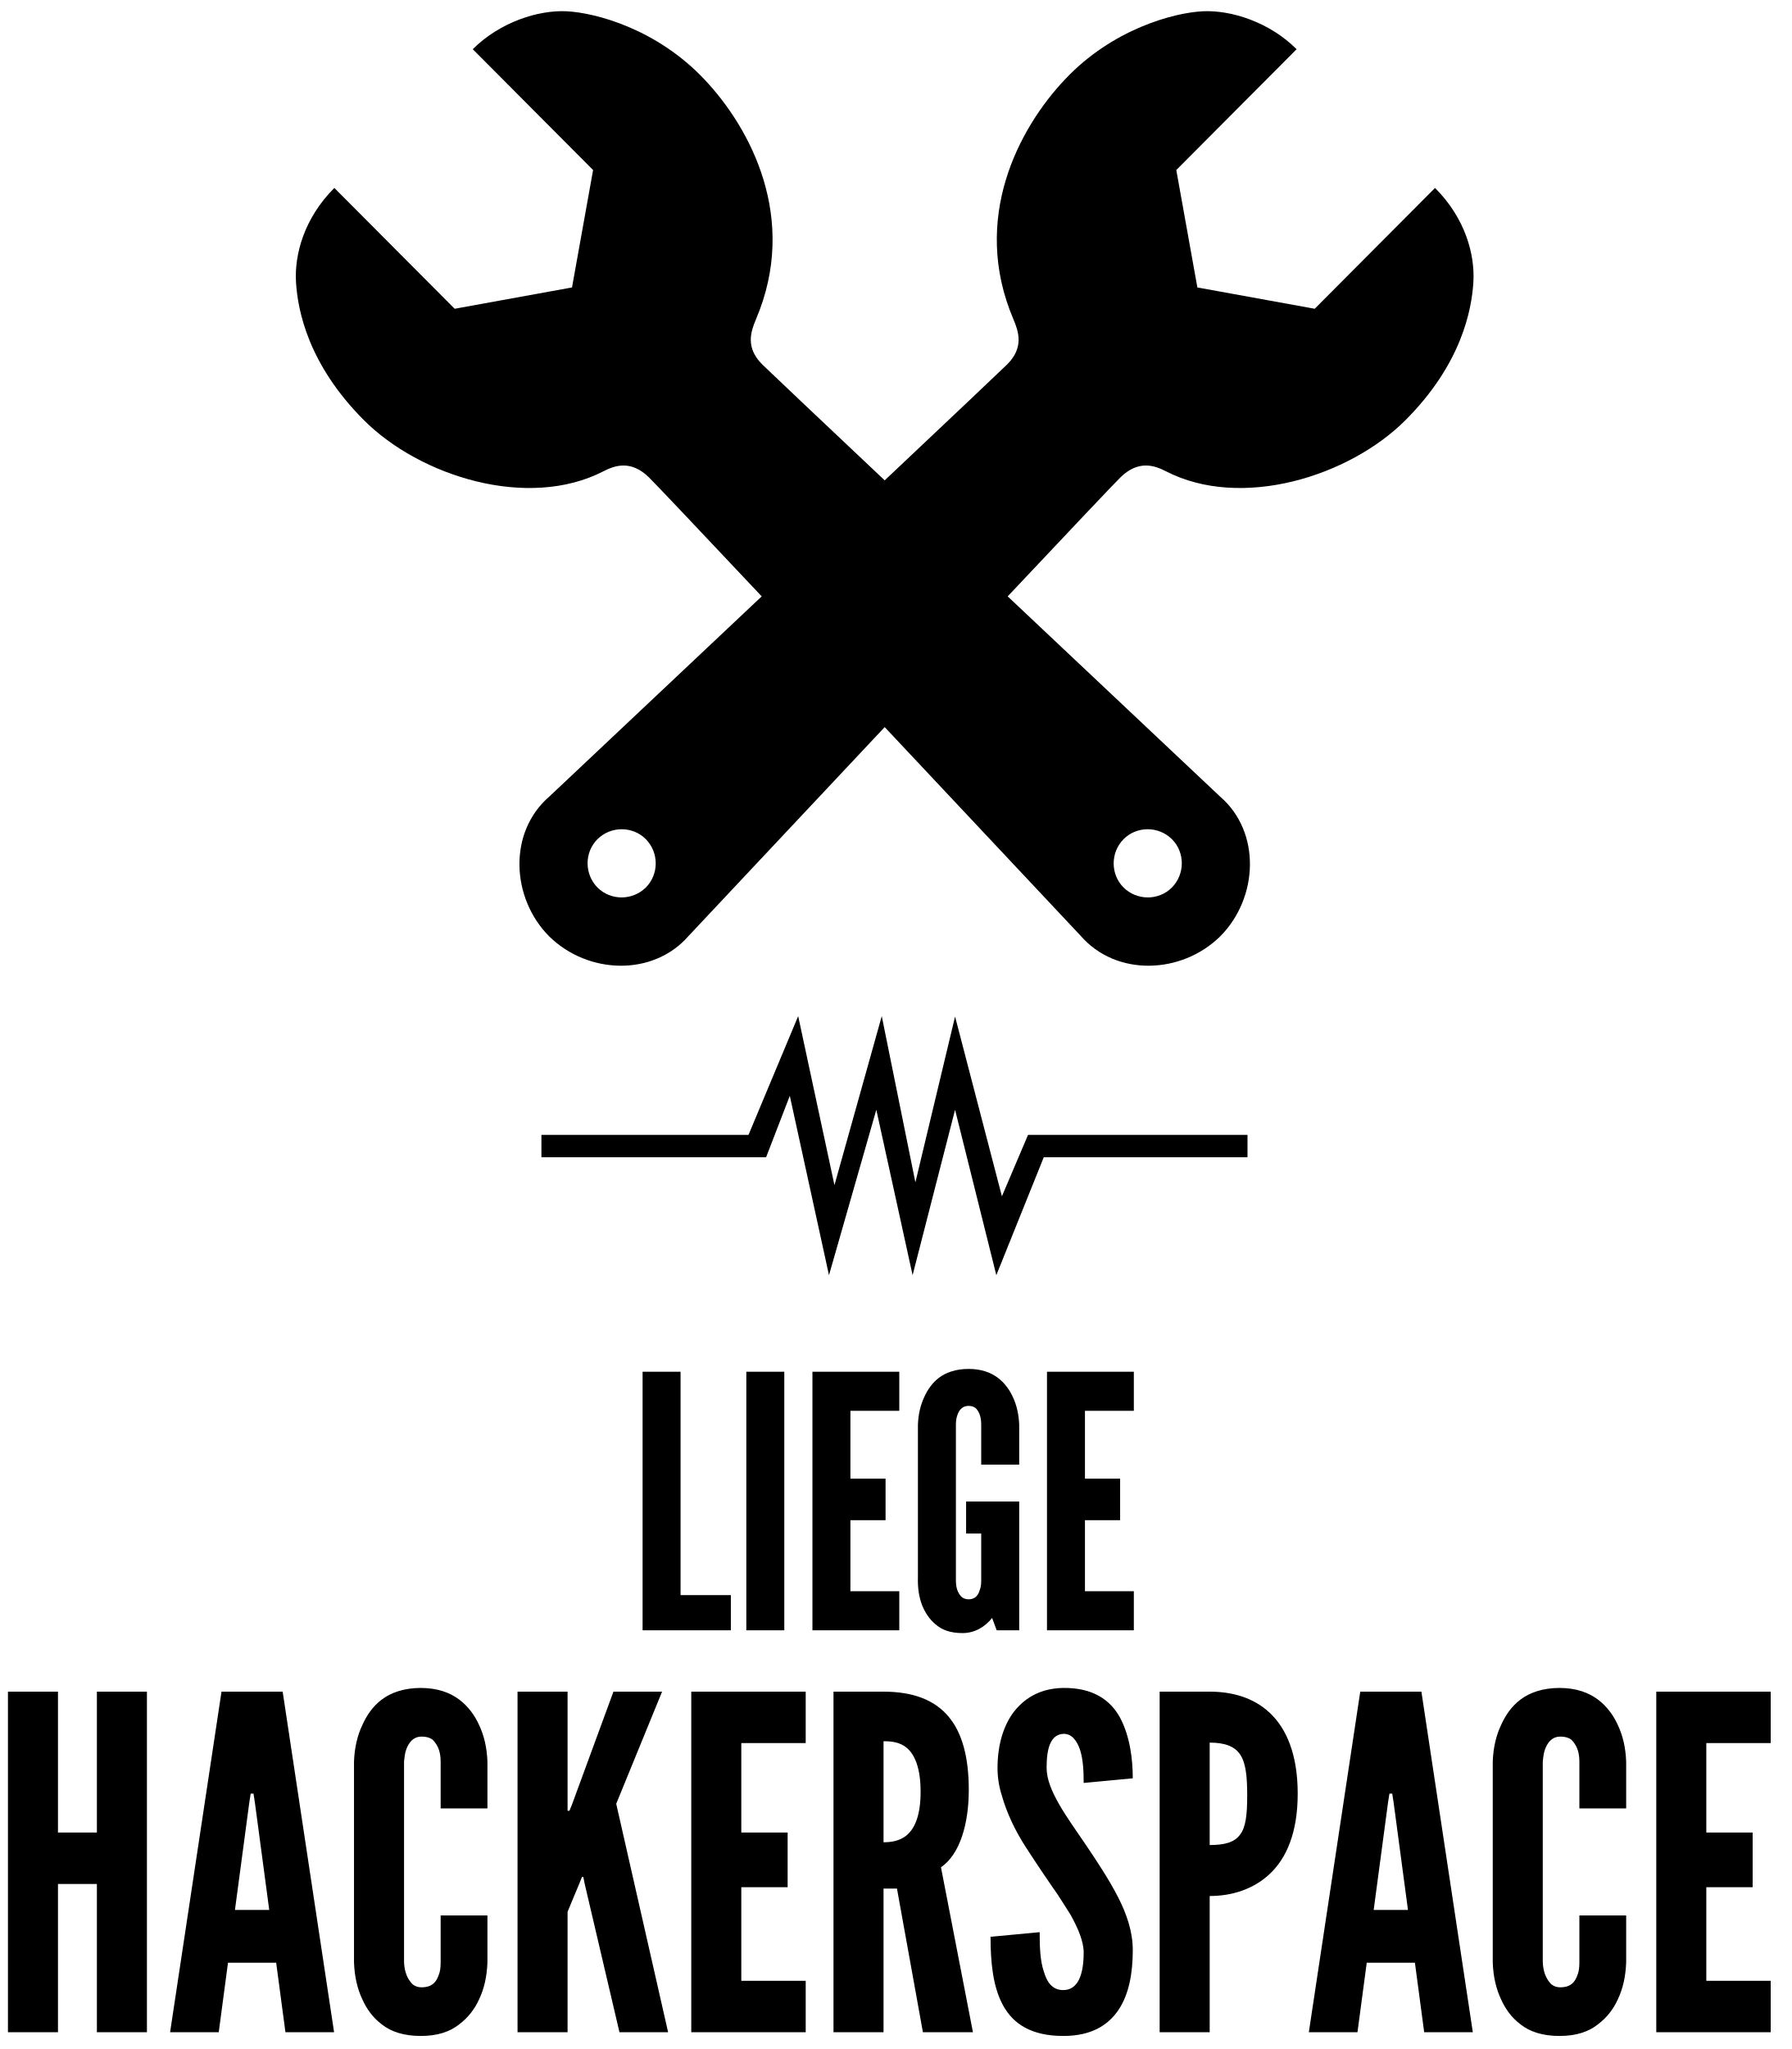
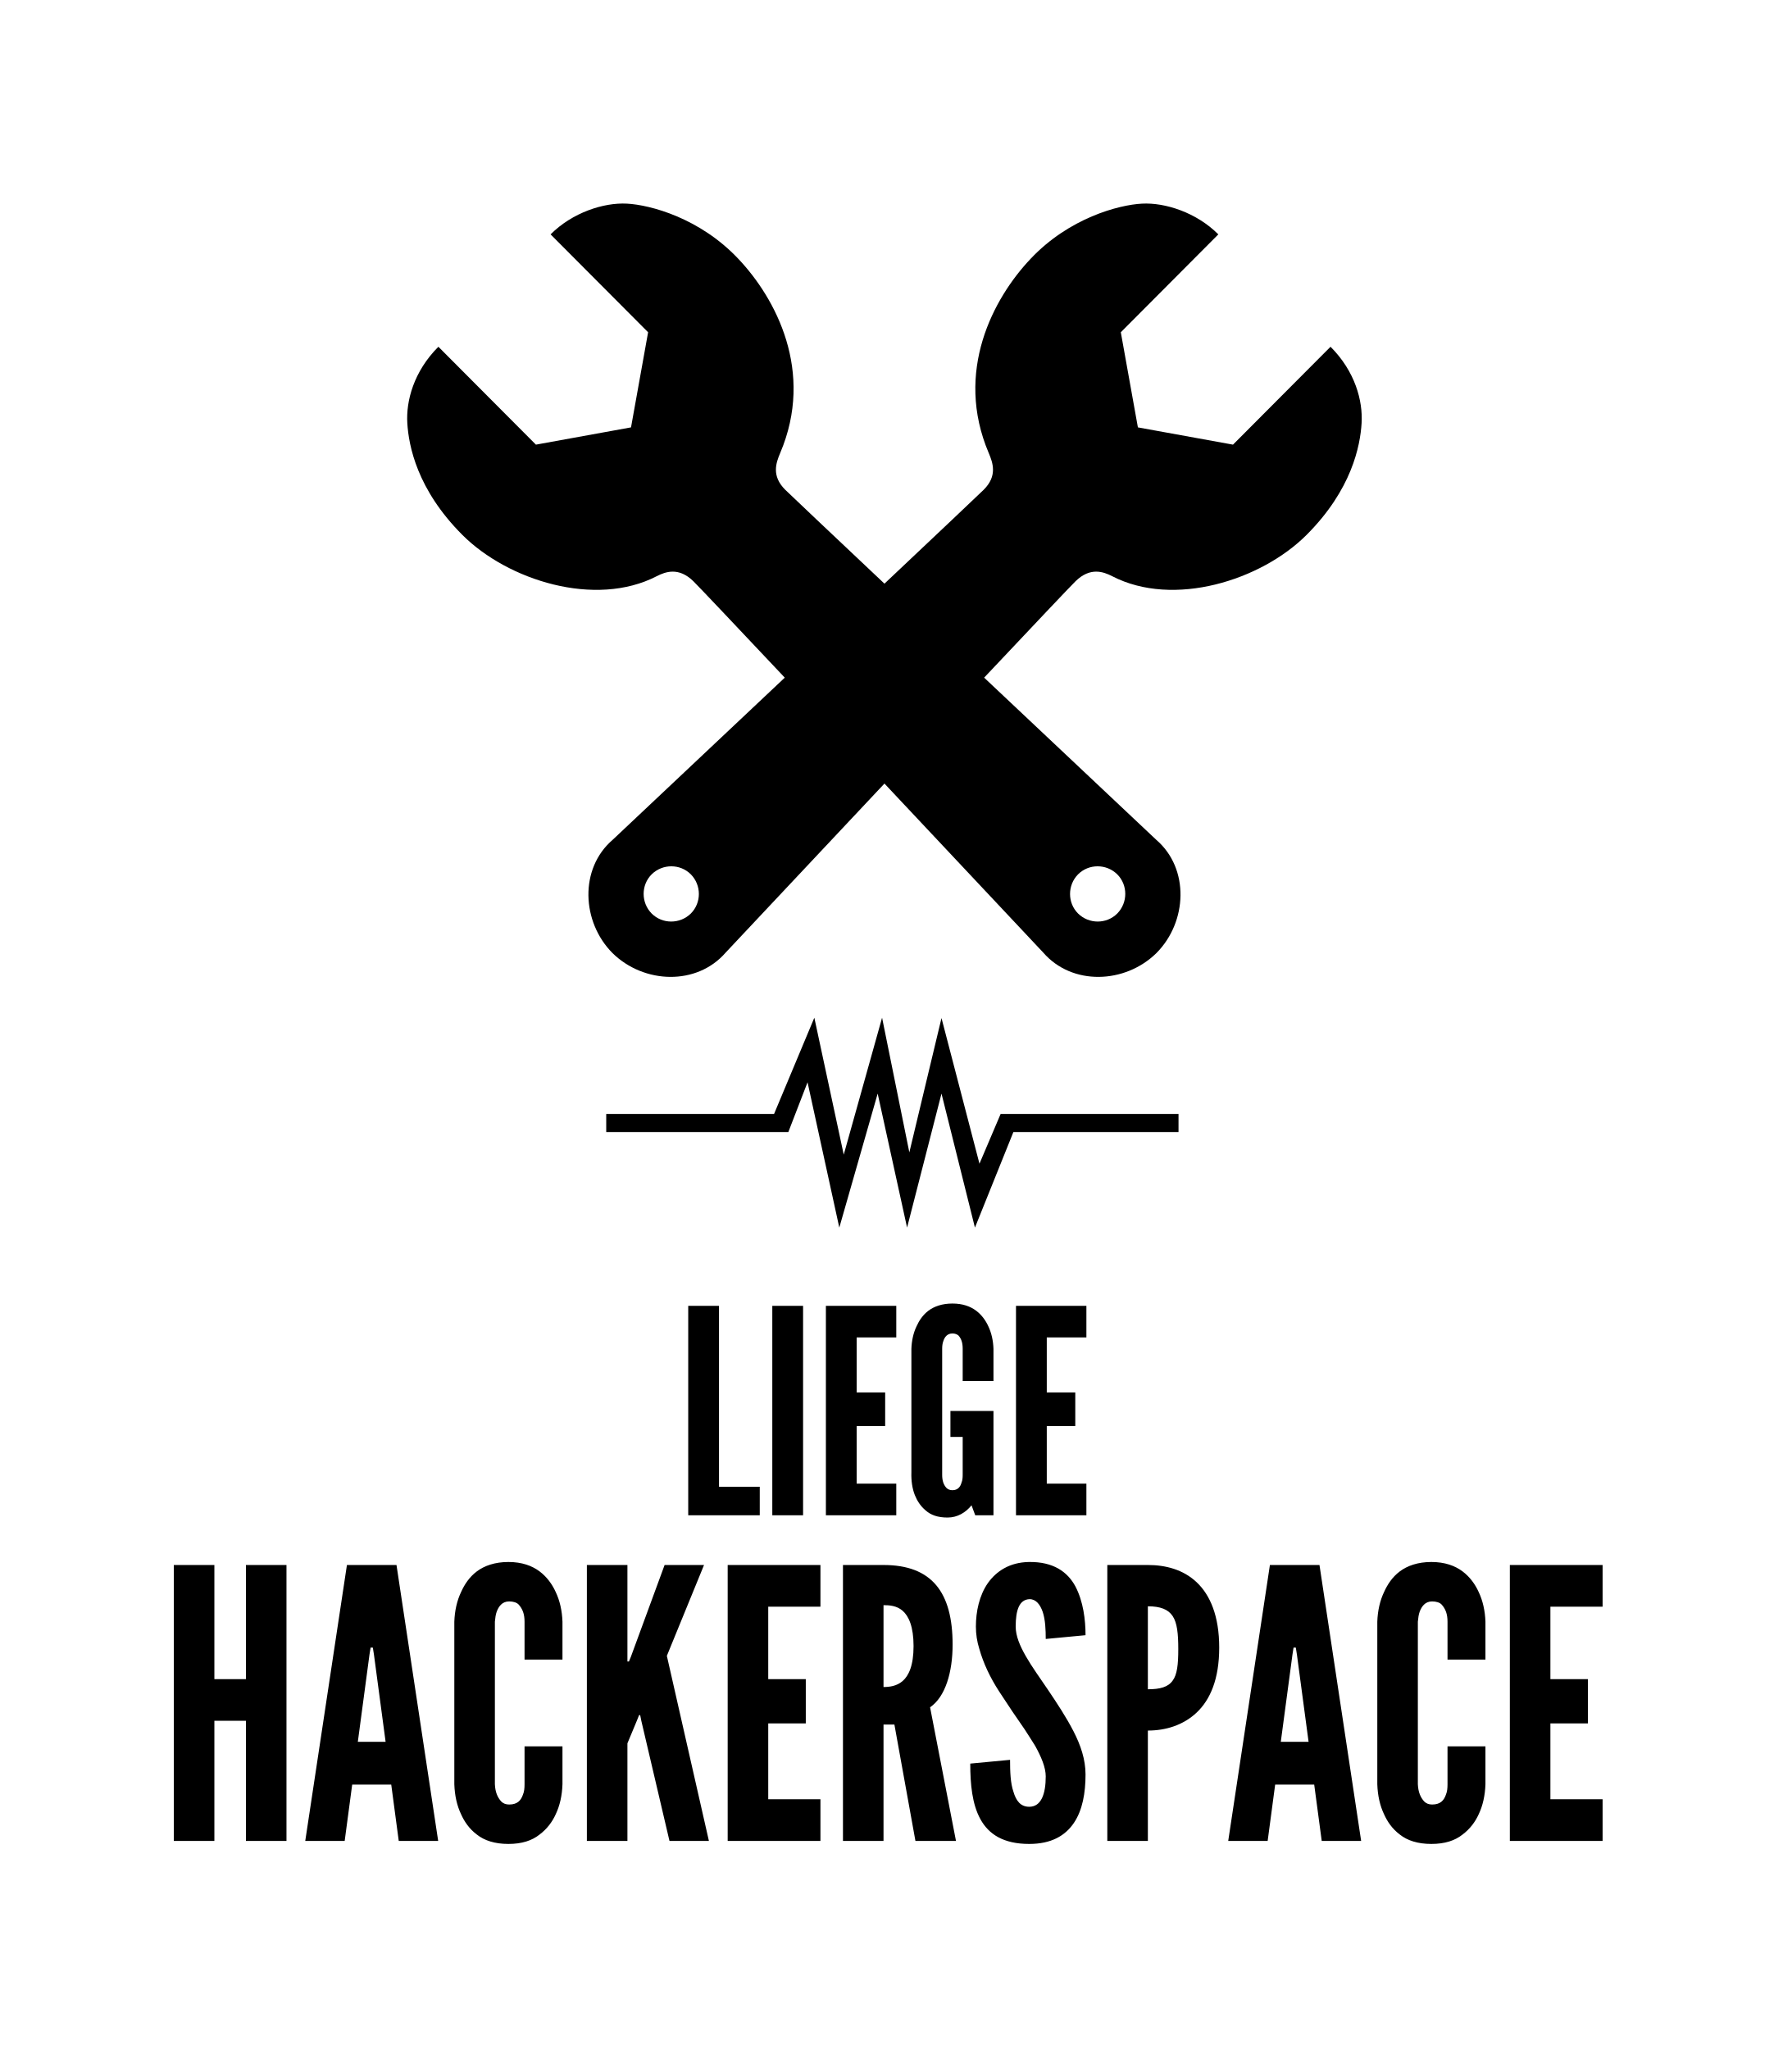
- <svg xmlns="http://www.w3.org/2000/svg" width="321px" height="367px" viewBox="0 0 321 367" version="1.1">
+ <svg xmlns="http://www.w3.org/2000/svg" width="396px" height="453px" viewBox="0 0 396 453" version="1.1">
  <defs />
  <g id="brand" stroke="none" stroke-width="1" fill="none" fill-rule="evenodd">
    <g id="vertical/text" fill="#000000">
-       <path d="M115.124,245.695 L121.928,245.695 L121.928,285.7 L130.938,285.7 L130.938,292 L115.124,292 L115.124,245.695 Z M133.709,245.695 L140.513,245.695 L140.513,292 L133.709,292 L133.709,245.695 Z M145.554,245.695 L161.114,245.695 L161.114,252.688 L152.357,252.688 L152.357,264.847 L158.657,264.847 L158.657,272.281 L152.357,272.281 L152.357,285.007 L161.114,285.007 L161.114,292 L145.554,292 L145.554,245.695 Z M175.793,262.327 L175.793,255.208 C175.793,253.948 175.542,253.066 174.911,252.31 C174.596,251.995 174.093,251.806 173.525,251.806 C172.328,251.806 171.762,252.688 171.51,253.507 C171.321,254.011 171.257,254.578 171.257,255.208 L171.257,283.054 C171.257,284.377 171.572,285.259 172.202,285.952 C172.518,286.267 172.958,286.456 173.525,286.456 C174.722,286.456 175.29,285.7 175.542,284.755 C175.731,284.314 175.793,283.747 175.793,283.054 L175.793,274.675 L173.084,274.675 L173.084,268.942 L182.597,268.942 L182.597,292 L178.565,292 L177.746,289.795 C176.487,291.37 174.66,292.504 172.454,292.504 C170.25,292.504 168.738,291.937 167.603,290.929 C166.47,289.984 165.714,288.787 165.209,287.527 C164.643,286.078 164.391,284.377 164.453,282.487 L164.453,255.208 C164.517,253.381 164.894,251.68 165.588,250.231 C166.155,248.971 166.974,247.711 168.233,246.766 C169.494,245.821 171.257,245.191 173.525,245.191 C175.793,245.191 177.494,245.821 178.755,246.766 C180.014,247.711 180.897,248.971 181.464,250.231 C182.156,251.68 182.535,253.381 182.597,255.208 L182.597,262.327 L175.793,262.327 Z M187.575,245.695 L203.136,245.695 L203.136,252.688 L194.379,252.688 L194.379,264.847 L200.679,264.847 L200.679,272.281 L194.379,272.281 L194.379,285.007 L203.136,285.007 L203.136,292 L187.575,292 L187.575,245.695 Z M17.358,337.44 L10.386,337.44 L10.386,364 L1.423,364 L1.423,302.995 L10.386,302.995 L10.386,328.227 L17.358,328.227 L17.358,302.995 L26.323,302.995 L26.323,364 L17.358,364 L17.358,337.44 Z M30.473,364 L39.685,302.995 L50.642,302.995 L59.855,364 L51.139,364 L49.48,351.55 L40.847,351.55 L39.188,364 L30.473,364 Z M45.661,322.832 L45.413,321.255 L44.914,321.255 L44.666,322.832 L42.093,342.088 L48.234,342.088 L45.661,322.832 Z M87.328,343.084 L87.328,351.467 C87.245,353.957 86.746,356.198 85.834,358.107 C85.087,359.767 83.924,361.344 82.264,362.589 C80.605,363.917 78.364,364.664 75.376,364.664 C72.388,364.664 70.064,363.917 68.403,362.589 C66.743,361.344 65.665,359.767 64.918,358.107 C64.004,356.198 63.507,353.957 63.423,351.467 L63.423,315.528 C63.507,313.121 64.004,310.88 64.918,308.971 C65.665,307.311 66.743,305.651 68.403,304.406 C70.064,303.161 72.388,302.331 75.376,302.331 C78.364,302.331 80.605,303.161 82.264,304.406 C83.924,305.651 85.087,307.311 85.834,308.971 C86.746,310.88 87.245,313.121 87.328,315.528 L87.328,323.911 L78.945,323.911 L78.945,315.528 C78.945,313.868 78.529,312.706 77.617,311.71 C77.201,311.295 76.454,311.046 75.541,311.046 C73.965,311.046 73.218,312.208 72.802,313.287 C72.553,313.951 72.471,314.698 72.388,315.528 L72.388,351.467 C72.471,353.21 72.969,354.372 73.799,355.285 C74.213,355.7 74.794,355.949 75.541,355.949 C77.451,355.949 78.198,354.953 78.612,353.708 C78.862,353.127 78.945,352.38 78.945,351.467 L78.945,343.084 L87.328,343.084 Z M101.686,302.995 L101.686,324.326 L102.019,324.326 L102.433,323.33 L109.903,302.995 L118.618,302.995 L110.401,323.081 L119.698,364 L110.983,364 L104.757,337.44 L104.508,336.195 L104.26,336.195 L103.761,337.44 L101.686,342.42 L101.686,364 L92.722,364 L92.722,302.995 L101.686,302.995 Z M123.847,302.995 L144.349,302.995 L144.349,312.208 L132.811,312.208 L132.811,328.227 L141.112,328.227 L141.112,338.021 L132.811,338.021 L132.811,354.787 L144.349,354.787 L144.349,364 L123.847,364 L123.847,302.995 Z M165.347,364 L160.7,338.27 L158.292,338.27 L158.292,364 L149.328,364 L149.328,302.995 L158.292,302.995 C169,302.995 173.565,309.054 173.565,320.591 C173.565,326.65 171.988,332.128 168.584,334.452 L174.311,364 L165.347,364 Z M158.292,329.97 C159.537,329.97 161.197,329.804 162.525,328.642 C163.853,327.48 164.933,325.239 164.933,320.923 C164.933,316.607 163.853,314.283 162.525,313.121 C161.197,311.959 159.537,311.876 158.292,311.876 L158.292,329.97 Z M194.149,319.346 C194.149,317.354 194.065,315.113 193.484,313.37 C192.904,311.71 191.99,310.548 190.579,310.548 C188.256,310.631 187.508,313.038 187.508,316.607 C187.508,318.682 188.422,320.84 189.75,323.164 C191.077,325.488 192.821,327.895 194.564,330.468 C196.638,333.539 198.714,336.693 200.291,339.764 C201.868,342.835 202.946,345.989 202.946,349.309 C202.946,353.376 202.282,357.194 200.374,360.016 C198.464,362.838 195.393,364.664 190.496,364.664 C184.769,364.664 181.532,362.506 179.707,359.186 C177.881,355.866 177.465,351.467 177.465,346.902 L186.263,346.072 C186.263,348.645 186.346,351.218 187.011,353.127 C187.591,355.119 188.588,356.447 190.496,356.447 C193.153,356.447 194.149,353.625 194.149,349.724 C194.149,347.732 193.153,345.408 191.825,343.001 C191.077,341.839 190.331,340.594 189.5,339.349 C187.757,336.859 185.849,334.037 183.857,330.966 C181.864,327.895 180.37,324.741 179.458,321.504 C178.959,319.927 178.71,318.267 178.71,316.607 C178.71,313.287 179.458,309.718 181.367,306.979 C183.275,304.323 186.18,302.414 190.413,302.331 C195.809,302.248 198.963,304.489 200.706,307.726 C202.448,311.046 202.946,315.113 202.946,318.516 L194.149,319.346 Z M207.761,302.995 L216.725,302.995 C220.625,302.995 224.526,303.991 227.514,306.813 C230.502,309.635 232.494,314.283 232.494,321.255 C232.494,328.227 230.502,332.792 227.514,335.614 C224.526,338.436 220.625,339.598 216.725,339.598 L216.725,364 L207.761,364 L207.761,302.995 Z M216.725,330.468 C219.464,330.468 221.207,329.97 222.202,328.559 C223.198,327.231 223.447,324.99 223.447,321.587 C223.447,318.184 223.198,315.777 222.202,314.283 C221.207,312.789 219.464,312.125 216.725,312.125 L216.725,330.468 Z M234.487,364 L243.7,302.995 L254.655,302.995 L263.868,364 L255.154,364 L253.494,351.55 L244.862,351.55 L243.202,364 L234.487,364 Z M249.675,322.832 L249.427,321.255 L248.929,321.255 L248.679,322.832 L246.107,342.088 L252.249,342.088 L249.675,322.832 Z M291.341,343.084 L291.341,351.467 C291.259,353.957 290.76,356.198 289.848,358.107 C289.101,359.767 287.938,361.344 286.279,362.589 C284.618,363.917 282.377,364.664 279.389,364.664 C276.401,364.664 274.077,363.917 272.418,362.589 C270.757,361.344 269.678,359.767 268.932,358.107 C268.019,356.198 267.521,353.957 267.438,351.467 L267.438,315.528 C267.521,313.121 268.019,310.88 268.932,308.971 C269.678,307.311 270.757,305.651 272.418,304.406 C274.077,303.161 276.401,302.331 279.389,302.331 C282.377,302.331 284.618,303.161 286.279,304.406 C287.938,305.651 289.101,307.311 289.848,308.971 C290.76,310.88 291.259,313.121 291.341,315.528 L291.341,323.911 L282.959,323.911 L282.959,315.528 C282.959,313.868 282.543,312.706 281.63,311.71 C281.216,311.295 280.469,311.046 279.555,311.046 C277.978,311.046 277.231,312.208 276.817,313.287 C276.567,313.951 276.485,314.698 276.401,315.528 L276.401,351.467 C276.485,353.21 276.983,354.372 277.812,355.285 C278.228,355.7 278.808,355.949 279.555,355.949 C281.464,355.949 282.212,354.953 282.627,353.708 C282.875,353.127 282.959,352.38 282.959,351.467 L282.959,343.084 L291.341,343.084 Z M296.736,302.995 L317.238,302.995 L317.238,312.208 L305.7,312.208 L305.7,328.227 L314,328.227 L314,338.021 L305.7,338.021 L305.7,354.787 L317.238,354.787 L317.238,364 L296.736,364 L296.736,302.995 Z" id="LIEGE" />
-       <g id="logo" transform="translate(53, 2)">
+       <path d="M152.125,288.695 L158.929,288.695 L158.929,328.7 L167.938,328.7 L167.938,335 L152.125,335 L152.125,288.695 Z M170.709,288.695 L177.513,288.695 L177.513,335 L170.709,335 L170.709,288.695 Z M182.554,288.695 L198.114,288.695 L198.114,295.688 L189.357,295.688 L189.357,307.847 L195.657,307.847 L195.657,315.281 L189.357,315.281 L189.357,328.007 L198.114,328.007 L198.114,335 L182.554,335 L182.554,288.695 Z M212.793,305.327 L212.793,298.208 C212.793,296.948 212.542,296.066 211.911,295.31 C211.596,294.995 211.093,294.806 210.525,294.806 C209.328,294.806 208.762,295.688 208.51,296.507 C208.321,297.011 208.257,297.578 208.257,298.208 L208.257,326.054 C208.257,327.377 208.572,328.259 209.202,328.952 C209.518,329.267 209.958,329.456 210.525,329.456 C211.722,329.456 212.29,328.7 212.542,327.755 C212.731,327.314 212.793,326.747 212.793,326.054 L212.793,317.675 L210.084,317.675 L210.084,311.942 L219.597,311.942 L219.597,335 L215.565,335 L214.746,332.795 C213.487,334.37 211.66,335.504 209.454,335.504 C207.25,335.504 205.738,334.937 204.603,333.929 C203.47,332.984 202.714,331.787 202.209,330.527 C201.643,329.078 201.391,327.377 201.453,325.487 L201.453,298.208 C201.517,296.381 201.894,294.68 202.588,293.231 C203.155,291.971 203.974,290.711 205.233,289.766 C206.494,288.821 208.257,288.191 210.525,288.191 C212.793,288.191 214.494,288.821 215.755,289.766 C217.014,290.711 217.897,291.971 218.464,293.231 C219.156,294.68 219.535,296.381 219.597,298.208 L219.597,305.327 L212.793,305.327 Z M224.575,288.695 L240.136,288.695 L240.136,295.688 L231.379,295.688 L231.379,307.847 L237.679,307.847 L237.679,315.281 L231.379,315.281 L231.379,328.007 L240.136,328.007 L240.136,335 L224.575,335 L224.575,288.695 Z M54.358,380.44 L47.386,380.44 L47.386,407 L38.422,407 L38.422,345.995 L47.386,345.995 L47.386,371.227 L54.358,371.227 L54.358,345.995 L63.322,345.995 L63.322,407 L54.358,407 L54.358,380.44 Z M67.472,407 L76.686,345.995 L87.641,345.995 L96.855,407 L88.139,407 L86.48,394.55 L77.847,394.55 L76.188,407 L67.472,407 Z M82.662,365.832 L82.412,364.255 L81.915,364.255 L81.665,365.832 L79.093,385.088 L85.234,385.088 L82.662,365.832 Z M124.328,386.084 L124.328,394.467 C124.245,396.957 123.746,399.198 122.834,401.107 C122.087,402.767 120.924,404.344 119.264,405.589 C117.605,406.917 115.364,407.664 112.376,407.664 C109.388,407.664 107.064,406.917 105.403,405.589 C103.743,404.344 102.665,402.767 101.918,401.107 C101.004,399.198 100.507,396.957 100.424,394.467 L100.424,358.528 C100.507,356.121 101.004,353.88 101.918,351.971 C102.665,350.311 103.743,348.651 105.403,347.406 C107.064,346.161 109.388,345.331 112.376,345.331 C115.364,345.331 117.605,346.161 119.264,347.406 C120.924,348.651 122.087,350.311 122.834,351.971 C123.746,353.88 124.245,356.121 124.328,358.528 L124.328,366.911 L115.945,366.911 L115.945,358.528 C115.945,356.868 115.529,355.706 114.617,354.71 C114.201,354.295 113.454,354.046 112.541,354.046 C110.965,354.046 110.218,355.208 109.802,356.287 C109.553,356.951 109.471,357.698 109.388,358.528 L109.388,394.467 C109.471,396.21 109.969,397.372 110.799,398.285 C111.213,398.7 111.794,398.949 112.541,398.949 C114.451,398.949 115.198,397.953 115.612,396.708 C115.862,396.127 115.945,395.38 115.945,394.467 L115.945,386.084 L124.328,386.084 Z M138.686,345.995 L138.686,367.326 L139.018,367.326 L139.434,366.33 L146.904,345.995 L155.619,345.995 L147.401,366.081 L156.697,407 L147.982,407 L141.757,380.44 L141.508,379.195 L141.26,379.195 L140.762,380.44 L138.686,385.42 L138.686,407 L129.722,407 L129.722,345.995 L138.686,345.995 Z M160.847,345.995 L181.349,345.995 L181.349,355.208 L169.811,355.208 L169.811,371.227 L178.112,371.227 L178.112,381.021 L169.811,381.021 L169.811,397.787 L181.349,397.787 L181.349,407 L160.847,407 L160.847,345.995 Z M202.347,407 L197.7,381.27 L195.292,381.27 L195.292,407 L186.328,407 L186.328,345.995 L195.292,345.995 C206,345.995 210.565,352.054 210.565,363.591 C210.565,369.65 208.988,375.128 205.584,377.452 L211.311,407 L202.347,407 Z M195.292,372.97 C196.537,372.97 198.197,372.804 199.525,371.642 C200.853,370.48 201.933,368.239 201.933,363.923 C201.933,359.607 200.853,357.283 199.525,356.121 C198.197,354.959 196.537,354.876 195.292,354.876 L195.292,372.97 Z M231.149,362.346 C231.149,360.354 231.065,358.113 230.484,356.37 C229.904,354.71 228.99,353.548 227.579,353.548 C225.256,353.631 224.508,356.038 224.508,359.607 C224.508,361.682 225.422,363.84 226.75,366.164 C228.077,368.488 229.821,370.895 231.564,373.468 C233.638,376.539 235.714,379.693 237.291,382.764 C238.868,385.835 239.946,388.989 239.946,392.309 C239.946,396.376 239.282,400.194 237.374,403.016 C235.464,405.838 232.393,407.664 227.496,407.664 C221.769,407.664 218.532,405.506 216.707,402.186 C214.881,398.866 214.465,394.467 214.465,389.902 L223.263,389.072 C223.263,391.645 223.346,394.218 224.011,396.127 C224.591,398.119 225.588,399.447 227.496,399.447 C230.153,399.447 231.149,396.625 231.149,392.724 C231.149,390.732 230.153,388.408 228.825,386.001 C228.077,384.839 227.331,383.594 226.5,382.349 C224.757,379.859 222.849,377.037 220.857,373.966 C218.864,370.895 217.37,367.741 216.458,364.504 C215.959,362.927 215.71,361.267 215.71,359.607 C215.71,356.287 216.458,352.718 218.367,349.979 C220.275,347.323 223.18,345.414 227.413,345.331 C232.809,345.248 235.963,347.489 237.706,350.726 C239.448,354.046 239.946,358.113 239.946,361.516 L231.149,362.346 Z M244.761,345.995 L253.725,345.995 C257.625,345.995 261.526,346.991 264.514,349.813 C267.502,352.635 269.495,357.283 269.495,364.255 C269.495,371.227 267.502,375.792 264.514,378.614 C261.526,381.436 257.625,382.598 253.725,382.598 L253.725,407 L244.761,407 L244.761,345.995 Z M253.725,373.468 C256.464,373.468 258.207,372.97 259.202,371.559 C260.199,370.231 260.447,367.99 260.447,364.587 C260.447,361.184 260.199,358.777 259.202,357.283 C258.207,355.789 256.464,355.125 253.725,355.125 L253.725,373.468 Z M271.486,407 L280.7,345.995 L291.656,345.995 L300.868,407 L292.154,407 L290.493,394.55 L281.861,394.55 L280.202,407 L271.486,407 Z M286.675,365.832 L286.426,364.255 L285.928,364.255 L285.68,365.832 L283.106,385.088 L289.248,385.088 L286.675,365.832 Z M328.341,386.084 L328.341,394.467 C328.259,396.957 327.76,399.198 326.848,401.107 C326.101,402.767 324.938,404.344 323.279,405.589 C321.618,406.917 319.377,407.664 316.389,407.664 C313.401,407.664 311.077,406.917 309.418,405.589 C307.757,404.344 306.678,402.767 305.932,401.107 C305.019,399.198 304.521,396.957 304.438,394.467 L304.438,358.528 C304.521,356.121 305.019,353.88 305.932,351.971 C306.678,350.311 307.757,348.651 309.418,347.406 C311.077,346.161 313.401,345.331 316.389,345.331 C319.377,345.331 321.618,346.161 323.279,347.406 C324.938,348.651 326.101,350.311 326.848,351.971 C327.76,353.88 328.259,356.121 328.341,358.528 L328.341,366.911 L319.959,366.911 L319.959,358.528 C319.959,356.868 319.543,355.706 318.63,354.71 C318.216,354.295 317.469,354.046 316.555,354.046 C314.978,354.046 314.231,355.208 313.817,356.287 C313.567,356.951 313.485,357.698 313.401,358.528 L313.401,394.467 C313.485,396.21 313.983,397.372 314.812,398.285 C315.228,398.7 315.808,398.949 316.555,398.949 C318.464,398.949 319.212,397.953 319.627,396.708 C319.875,396.127 319.959,395.38 319.959,394.467 L319.959,386.084 L328.341,386.084 Z M333.736,345.995 L354.238,345.995 L354.238,355.208 L342.7,355.208 L342.7,371.227 L351,371.227 L351,381.021 L342.7,381.021 L342.7,397.787 L354.238,397.787 L354.238,407 L333.736,407 L333.736,345.995 Z" id="LIEGE" />
+       <g id="logo" transform="translate(90, 45)">
        <g id="wrench">
          <g id="Layer_1">
            <path d="M105.5,84.037 C93.681,72.884 84.561,64.263 83.551,63.264 C80.498,60.211 81.528,57.348 82.444,55.173 C90.113,37.158 81.452,20.937 73.211,12.235 C64.703,3.189 53.715,0.289 48.564,0.022 C43.452,-0.246 36.546,1.968 31.701,6.815 L53.257,28.456 L49.48,49.486 L28.458,53.303 L6.901,31.662 C1.446,37.12 -0.271,43.646 0.034,48.57 C0.339,53.532 2.17,63.226 12.205,73.264 C22.239,83.302 41.582,89.409 55.165,82.386 C57.111,81.394 60.01,80.325 63.253,83.493 C64.41,84.626 72.706,93.398 83.466,104.817 C63.988,123.179 45.421,140.667 45.421,140.667 C38.019,147.041 38.553,158.835 45.382,165.705 C52.326,172.537 64.039,172.956 70.411,165.59 C70.411,165.59 87.421,147.464 105.5,128.233 C123.579,147.464 140.589,165.59 140.589,165.59 C146.961,172.956 158.674,172.537 165.618,165.705 C172.447,158.835 172.981,147.041 165.579,140.667 C165.579,140.667 147.012,123.179 127.534,104.817 C138.294,93.398 146.59,84.626 147.747,83.493 C150.99,80.325 153.889,81.394 155.835,82.386 C169.418,89.409 188.761,83.302 198.795,73.264 C208.83,63.226 210.661,53.532 210.966,48.57 C211.271,43.646 209.554,37.12 204.099,31.662 L182.542,53.303 L161.52,49.486 L157.743,28.456 L179.299,6.815 C174.454,1.968 167.548,-0.246 162.436,0.022 C157.285,0.289 146.297,3.189 137.789,12.235 C129.548,20.937 120.887,37.158 128.556,55.173 C129.472,57.348 130.502,60.211 127.449,63.264 C126.439,64.263 117.319,72.884 105.5,84.037 Z M62.704,156.964 C60.3,159.331 56.409,159.331 54.043,156.964 C51.678,154.56 51.678,150.667 54.043,148.301 C56.447,145.934 60.338,145.934 62.704,148.301 C65.069,150.705 65.069,154.598 62.704,156.964 Z M148.296,156.964 C150.7,159.331 154.591,159.331 156.957,156.964 C159.322,154.56 159.322,150.667 156.957,148.301 C154.553,145.934 150.662,145.934 148.296,148.301 C145.931,150.705 145.931,154.598 148.296,156.964 Z" id="Shape" />
          </g>
        </g>
      </g>
-       <polygon id="Path-128" points="137.255 207.274 141.5 196.274 148.519 228.402 157 198.774 163.5 228.402 171.108 198.774 178.5 228.402 187 207.274 223.5 207.274 223.5 203.274 184.18 203.274 179.5 214.274 171.108 182.075 164 211.774 157.974 182 149.5 212.274 143 182 134.1 203.274 97 203.274 97 207.274" />
+       <polygon id="Path-128" points="174.255 250.274 178.5 239.274 185.519 271.402 194 241.774 200.5 271.402 208.108 241.774 215.5 271.402 224 250.274 260.5 250.274 260.5 246.274 221.18 246.274 216.5 257.274 208.108 225.075 201 254.774 194.974 225 186.5 255.274 180 225 171.1 246.274 134 246.274 134 250.274" />
    </g>
  </g>
</svg>
